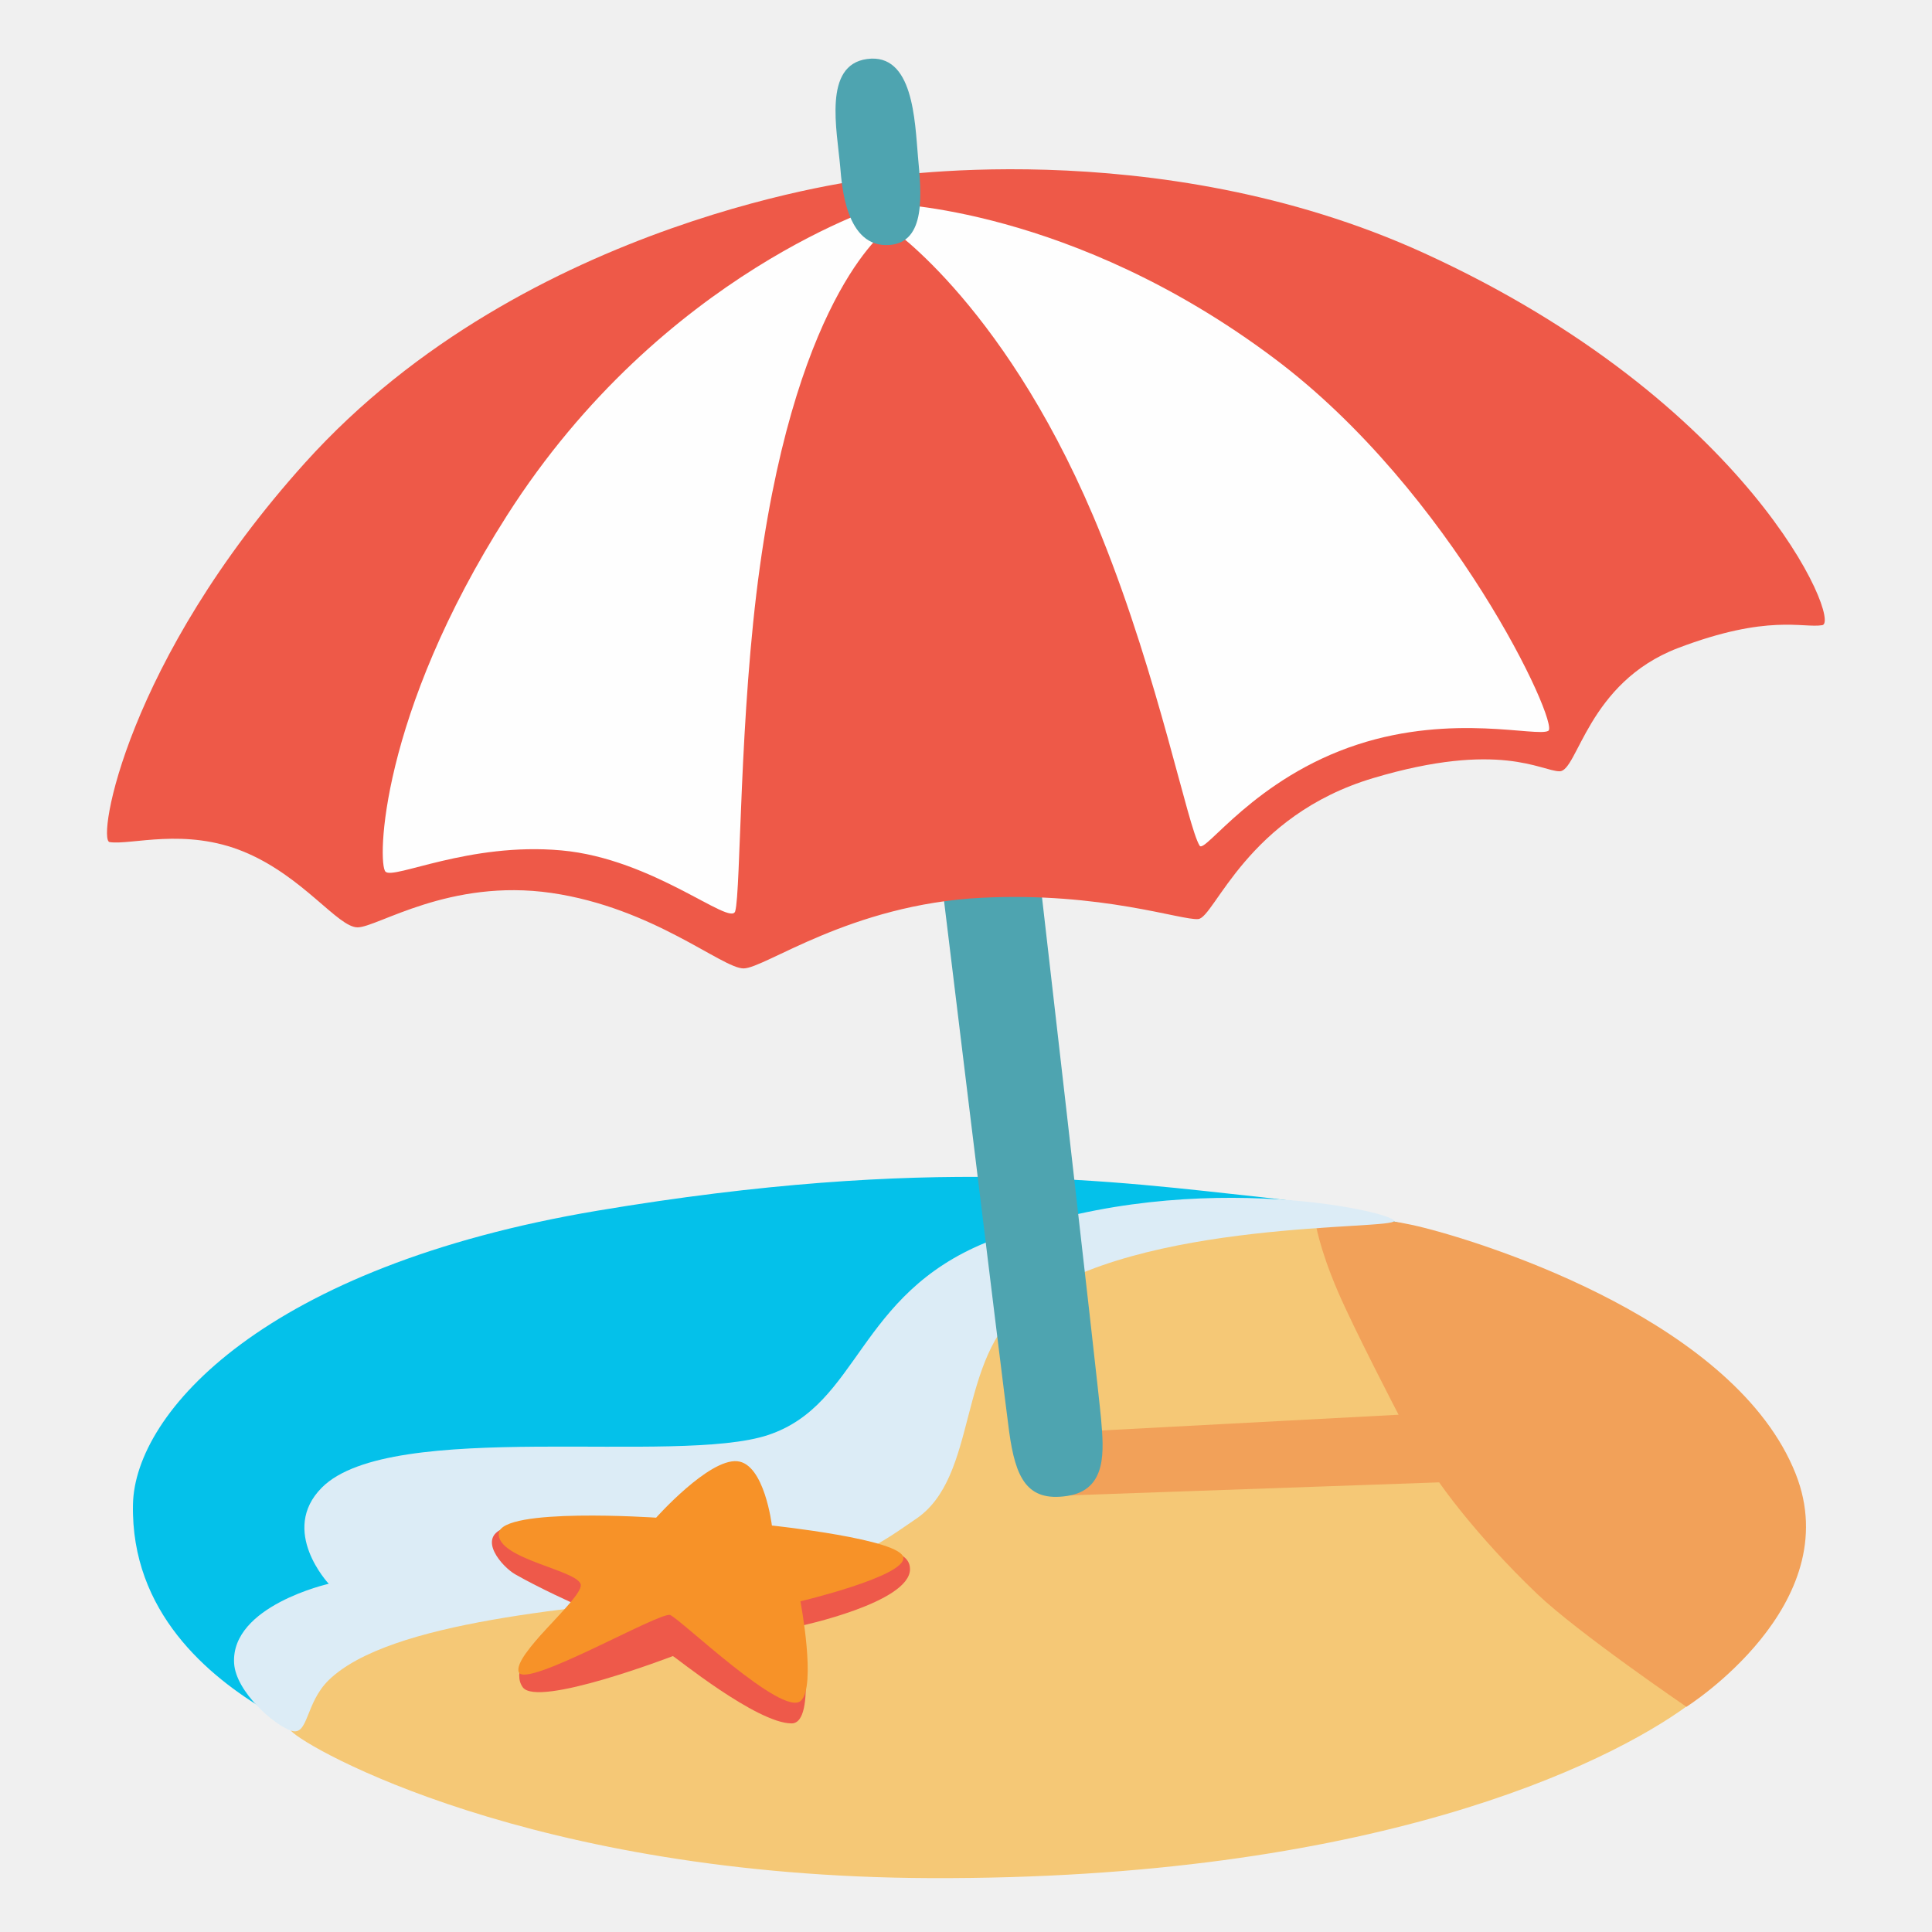
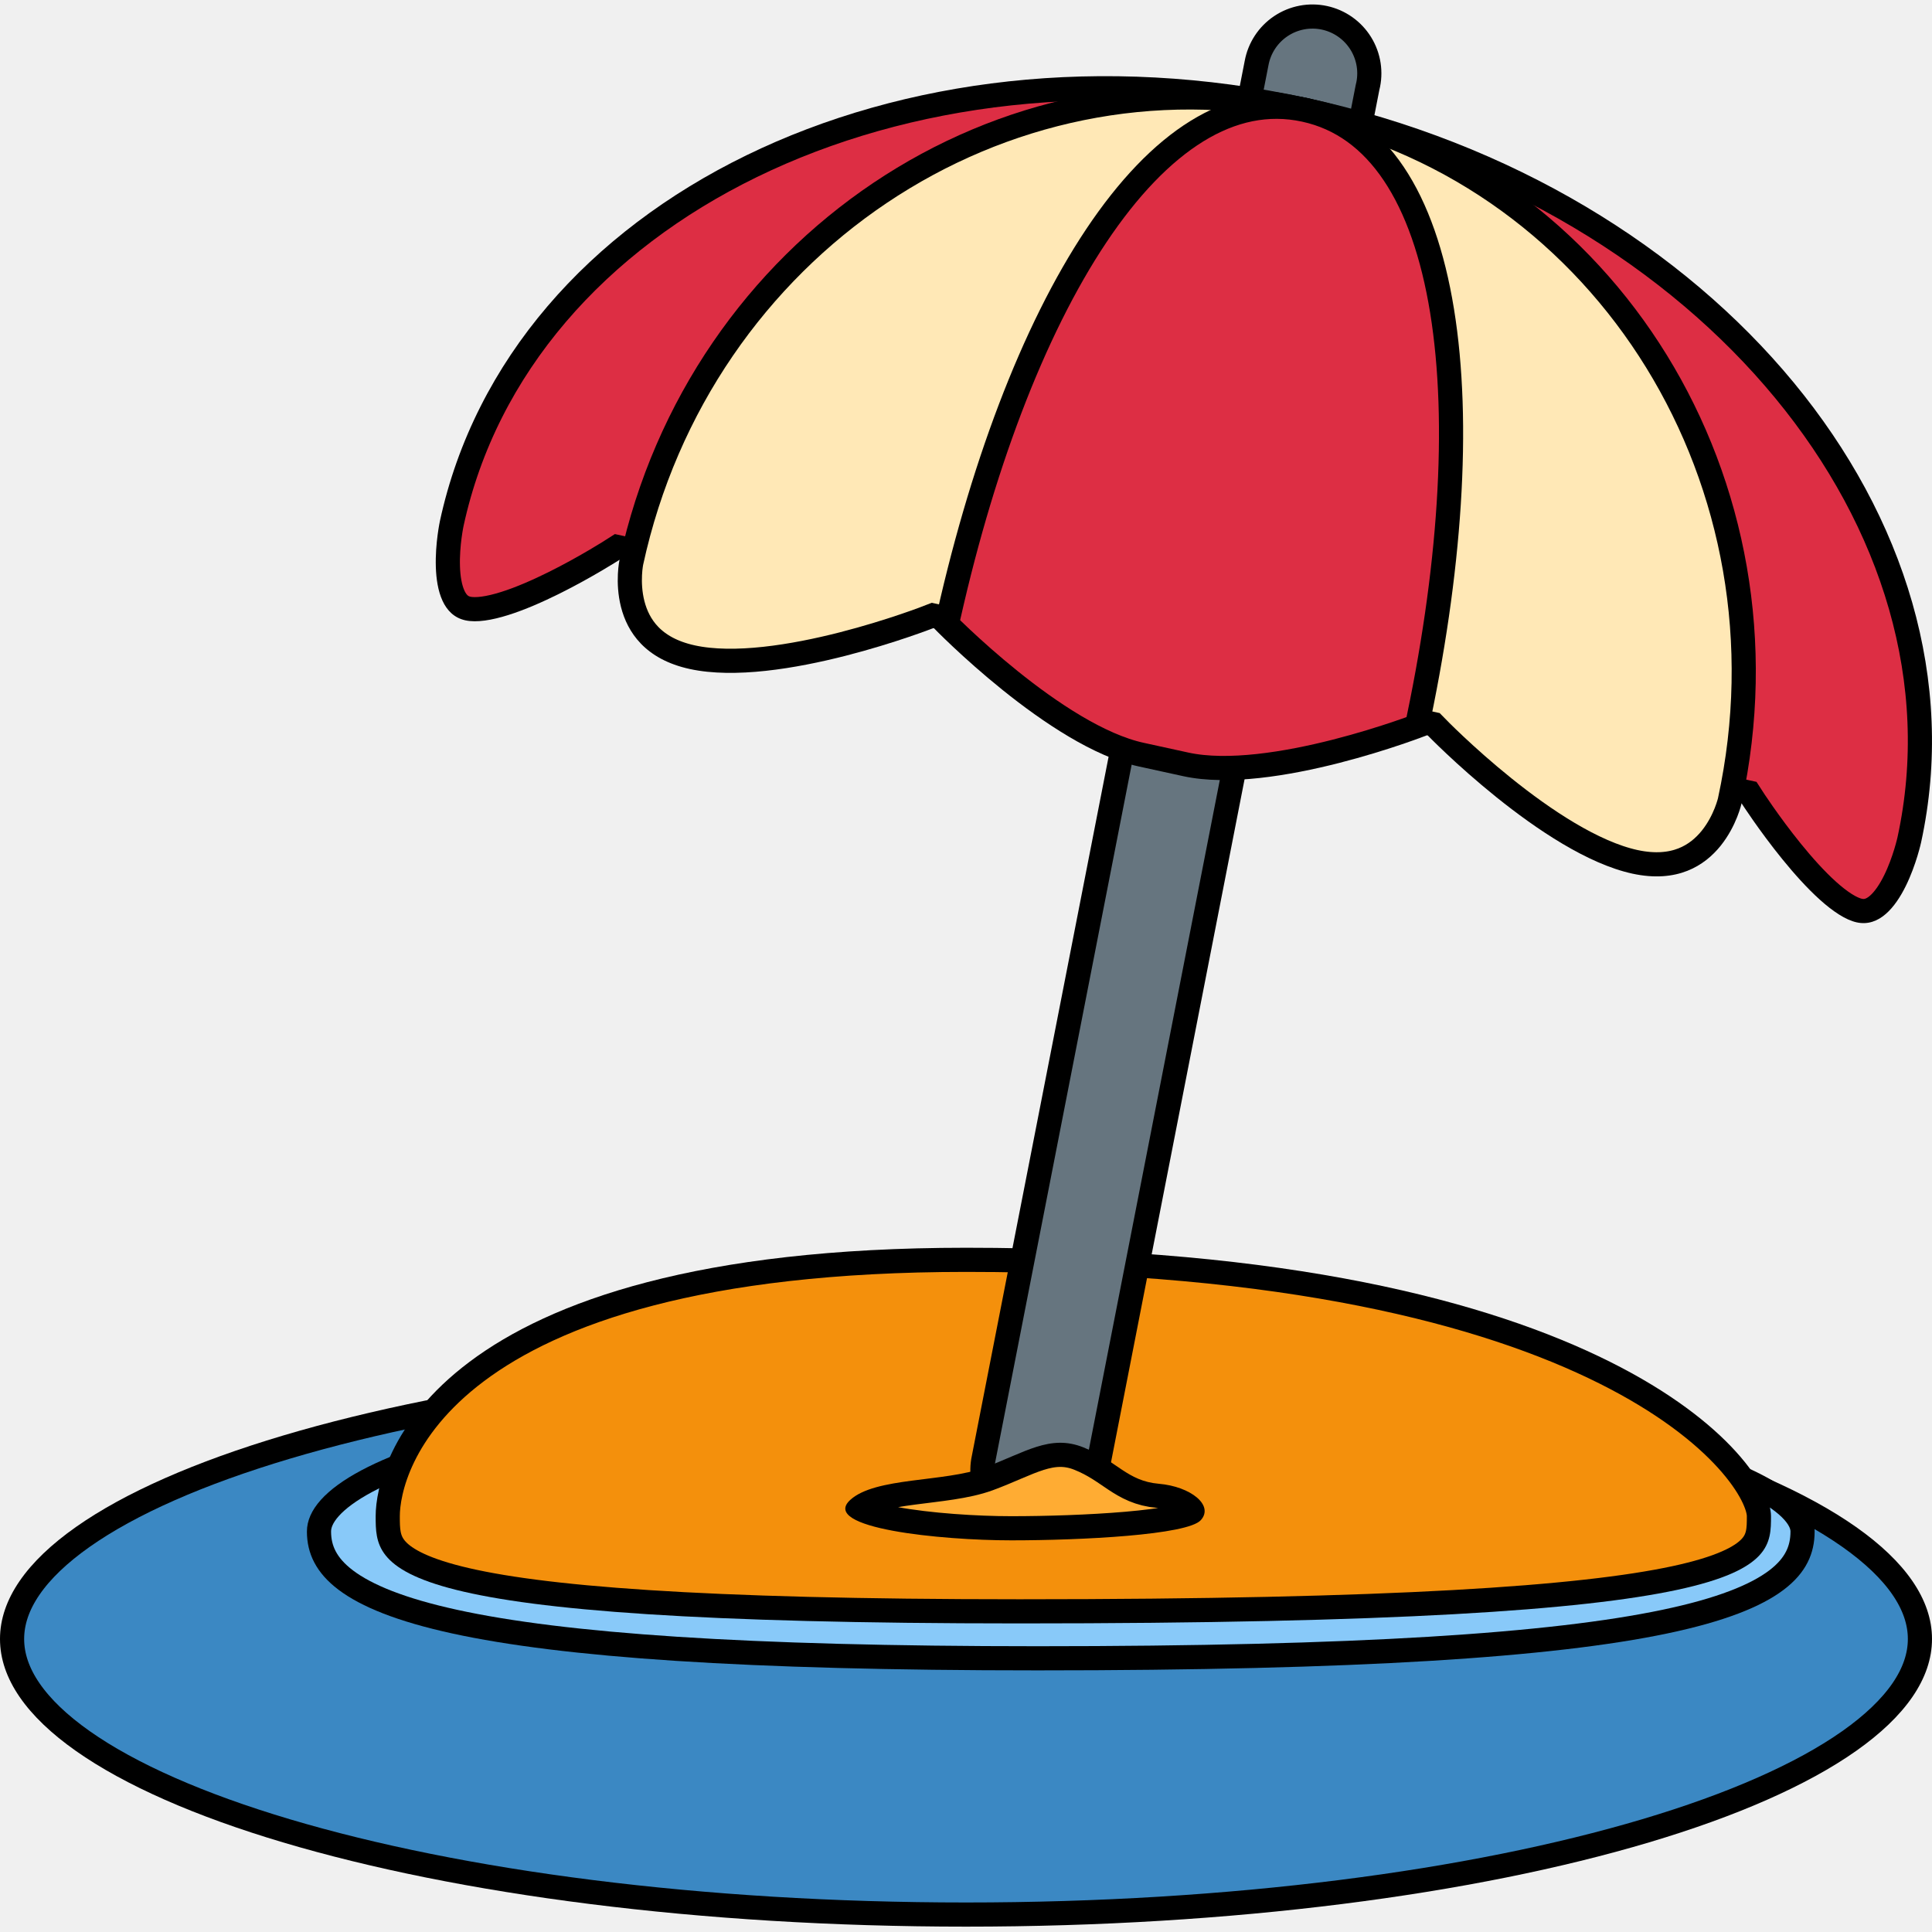
- <svg xmlns="http://www.w3.org/2000/svg" width="800px" height="800px" viewBox="0 0 128 128" aria-hidden="true" role="img" class="iconify iconify--noto" preserveAspectRatio="xMidYMid meet">
-   <path d="M17.71 113.37c-3.88-2.29-9.05-6.55-8.9-13.71c.13-6.08 8.73-15.75 30.78-19.45c22.05-3.7 34.22-1.94 44.1-.88c9.88 1.06 16.05 4.23 16.05 4.23l-9 18.17l-73.03 11.64z" fill="#04c1ea" />
-   <path d="M56.82 96.76l-20.27 5.38l-16.24 7.17s-2.02 4.26-1.01 5.38s15.91 9.64 42.33 9.74c29.24.11 44.79-7.5 50.17-11.42s-10.64-26.43-10.64-26.43l-13.37-5.5l-15.19 1.47l-8.96 4.48l-6.82 9.73z" fill="#f5c876" />
-   <path d="M70.01 94.93l22.65-1.2s-2.96-5.68-4.05-8.23c-1.24-2.9-1.47-4.57-1.47-4.57s2.66-.74 7.2.41s20.68 6.33 24.63 16.31c3.44 8.7-7.24 15.43-7.24 15.43s-7.2-4.91-9.89-7.48c-4.21-4.02-6.49-7.39-6.49-7.39l-25.58.9l-1.52-1.01l1.76-3.17z" fill="#f2a159" />
-   <path d="M21.33 98.55c-2.86 2.86.45 6.38.45 6.38s-6.49 1.46-6.27 5.26c.11 1.9 2.69 4.14 3.81 4.48c1.12.34.9-1.84 2.46-3.36c4.03-3.92 16.46-4.82 25.08-5.71s12.16-3.87 13.77-4.93c4.26-2.8 2.69-10.73 7.33-14.26c7.46-5.68 24.52-4.9 24.4-5.53c-.12-.63-14.14-3.78-26.99 1.42c-8.59 3.48-8.43 10.75-14.47 12.77s-24.98-1.11-29.57 3.48z" fill="#dcecf6" />
-   <path d="M33.39 101.25c-1.81.66-.1 2.57.74 3.05c1.68.96 3.95 1.97 3.95 1.97s-4.77 3.62-3.45 5.51c.97 1.39 9.95-2.06 9.95-2.06c.09 0 5.54 4.45 7.86 4.46c1.73.01.56-6.45.56-6.45s7.29-1.55 7.29-3.77c0-1.73-3.62-1.23-3.62-1.23s-21.47-2.14-23.28-1.48z" fill="#ee594a" />
-   <path d="M48.84 96.81c-1.89-.17-5.37 3.74-5.37 3.74s-10.25-.7-10.42 1.03s5.43 2.47 5.43 3.45s-4.52 4.6-4.11 5.75c.41 1.15 9.36-4.03 10.03-3.78s7.45 6.8 8.66 5.68c1.04-.96-.03-6.59-.03-6.59s6.91-1.64 6.82-2.88c-.08-1.23-8.71-2.14-8.71-2.14s-.49-4.1-2.3-4.26z" fill="#f79228" />
-   <path d="M61.61 17.83l-4.73-.34l4.82 35.26s4.83 39.73 5.16 42.11c.42 3.04 1.17 4.66 3.85 4.25c2.68-.41 2.41-3.04 2.24-5.09c-.17-2.05-4.46-39.33-4.46-39.33l-6.88-36.86z" fill="#4ea4b0" />
-   <path d="M57.74 11.84s-22.83 2.5-37.53 18.82C8.35 43.83 6.42 55.66 7.26 55.79c1.41.22 5-.98 8.92.65s6.2 5 7.51 5c1.31 0 6.09-3.26 12.84-2.28c6.74.98 11.31 5 12.73 5s7.07-4.24 15.77-4.68c7.94-.4 13.27 1.52 14.36 1.41c1.09-.11 3.21-6.84 11.59-9.34c8.38-2.5 11.15-.45 12.35-.45c1.2 0 1.85-5.87 7.83-8.16c5.98-2.28 8.27-1.31 9.57-1.52s-4.79-14.78-26.38-24.65c-17.85-8.15-36.61-4.93-36.61-4.93z" fill="#ee5948" />
-   <path d="M58.79 13.49s-14.86 4.45-25.2 20.66c-8.46 13.26-8.59 23.06-8.05 23.6c.54.54 5.55-1.96 11.64-1.41c6.09.54 11.23 5.07 11.53 4.03c.38-1.32.26-13.02 1.64-22.87c2.57-18.43 8.57-22.44 8.57-22.44s8 5.36 14.07 20.49c3.81 9.49 5.7 19.24 6.49 20.48c.35.55 3.64-4.49 10.48-6.71c6.33-2.06 11.86-.47 12.62-.9c.76-.44-6.34-15.84-18.19-24.7c-13.38-10.03-25.6-10.23-25.6-10.23z" fill="#fefefe" />
-   <path d="M57.44 3.91c-2.92.4-1.99 4.67-1.77 7.18c.1 1.11.34 5.37 3.27 5.14c2.44-.19 2.1-3.44 1.88-5.83c-.21-2.4-.31-6.91-3.38-6.49z" fill="#4ea4b0" />
+ <svg xmlns="http://www.w3.org/2000/svg" width="800" height="800" viewBox="0 0 800 800" fill="none">
+   <g clip-path="url(#clip0_448_2276)">
+     <mask id="path-1-inside-1_448_2276" fill="white">
+       <path d="M400 797.778C620.914 797.778 800 744.45 800 678.667C800 612.884 620.914 559.556 400 559.556C179.086 559.556 0 612.884 0 678.667C0 744.45 179.086 797.778 400 797.778Z" />
+     </mask>
+     <path d="M400 797.778C620.914 797.778 800 744.45 800 678.667C800 612.884 620.914 559.556 400 559.556C179.086 559.556 0 612.884 0 678.667C0 744.45 179.086 797.778 400 797.778Z" fill="#3B88C3" stroke="black" stroke-width="20" mask="url(#path-1-inside-1_448_2276)" />
+     <mask id="path-2-inside-2_448_2276" fill="white">
+       <path d="M751.4 634.178C751.4 670.089 695.844 691.666 429.578 691.666C186.8 691.666 127.089 670.089 127.089 634.178C127.089 598.266 253.378 569.155 429.578 569.155C605.778 569.155 751.4 598.266 751.4 634.178Z" />
+     </mask>
+     <path d="M751.4 634.178C751.4 670.089 695.844 691.666 429.578 691.666C186.8 691.666 127.089 670.089 127.089 634.178C127.089 598.266 253.378 569.155 429.578 569.155C605.778 569.155 751.4 598.266 751.4 634.178Z" fill="#88C9F9" stroke="black" stroke-width="20" mask="url(#path-2-inside-2_448_2276)" />
+     <mask id="path-3-inside-3_448_2276" fill="white">
+       <path d="M155.556 627.778C155.556 605.556 177.778 516.667 400 516.667C666.667 516.667 733.333 605.556 733.333 627.778C733.333 650 733.333 672.223 422.222 672.223C155.556 672.223 155.556 650 155.556 627.778Z" />
+     </mask>
+     <path d="M155.556 627.778C155.556 605.556 177.778 516.667 400 516.667C666.667 516.667 733.333 605.556 733.333 627.778C733.333 650 733.333 672.223 422.222 672.223C155.556 672.223 155.556 650 155.556 627.778Z" fill="#F4900C" stroke="black" stroke-width="20" mask="url(#path-3-inside-3_448_2276)" />
+     <mask id="path-4-inside-4_448_2276" fill="white">
+       <path d="M458.222 614.822C457.427 618.485 455.918 621.955 453.782 625.034C451.646 628.113 448.924 630.742 445.772 632.769C442.62 634.797 439.099 636.183 435.411 636.85C431.723 637.517 427.94 637.451 424.278 636.656C420.615 635.861 417.145 634.352 414.066 632.216C410.987 630.079 408.358 627.357 406.331 624.205C402.236 617.84 400.838 610.108 402.444 602.711L515.4 25.267C516.086 21.501 517.523 17.911 519.625 14.712C521.727 11.512 524.452 8.768 527.636 6.644C530.821 4.519 534.4 3.057 538.162 2.345C541.923 1.633 545.789 1.684 549.53 2.497C553.271 3.31 556.81 4.868 559.937 7.077C563.063 9.286 565.713 12.102 567.729 15.356C569.745 18.611 571.085 22.238 571.67 26.021C572.255 29.804 572.072 33.667 571.133 37.378L458.222 614.822Z" />
+     </mask>
+     <path d="M458.222 614.822C457.427 618.485 455.918 621.955 453.782 625.034C451.646 628.113 448.924 630.742 445.772 632.769C442.62 634.797 439.099 636.183 435.411 636.85C431.723 637.517 427.94 637.451 424.278 636.656C420.615 635.861 417.145 634.352 414.066 632.216C410.987 630.079 408.358 627.357 406.331 624.205C402.236 617.84 400.838 610.108 402.444 602.711L515.4 25.267C516.086 21.501 517.523 17.911 519.625 14.712C521.727 11.512 524.452 8.768 527.636 6.644C530.821 4.519 534.4 3.057 538.162 2.345C541.923 1.633 545.789 1.684 549.53 2.497C553.271 3.31 556.81 4.868 559.937 7.077C563.063 9.286 565.713 12.102 567.729 15.356C569.745 18.611 571.085 22.238 571.67 26.021C572.255 29.804 572.072 33.667 571.133 37.378L458.222 614.822Z" fill="#66757F" stroke="black" stroke-width="20" mask="url(#path-4-inside-4_448_2276)" />
+     <mask id="path-5-inside-5_448_2276" fill="white">
+       <path d="M541.289 40.6C371.911 3.845 211.133 82.223 182.178 215.667C182.178 215.667 174.111 252.823 192.711 256.867C211.289 260.912 256.533 231.8 256.533 231.8L721.156 332.645C721.156 332.645 750.244 377.889 768.844 381.934C787.444 385.978 795.489 348.8 795.489 348.8C824.467 215.334 710.644 77.356 541.289 40.6Z" />
+     </mask>
+     <path d="M541.289 40.6C371.911 3.845 211.133 82.223 182.178 215.667C182.178 215.667 174.111 252.823 192.711 256.867C211.289 260.912 256.533 231.8 256.533 231.8L721.156 332.645C721.156 332.645 750.244 377.889 768.844 381.934C787.444 385.978 795.489 348.8 795.489 348.8C824.467 215.334 710.644 77.356 541.289 40.6Z" fill="#DD2E44" stroke="black" stroke-width="20" mask="url(#path-5-inside-5_448_2276)" />
+     <mask id="path-6-inside-6_448_2276" fill="white">
+       <path d="M541.289 40.6C412.978 12.755 285.489 98.355 256.533 231.777C256.533 231.777 248.467 268.955 285.644 277.022C322.822 285.111 386.644 260.022 386.644 260.022L591.067 304.4C591.067 304.4 638.756 353.666 675.933 361.755C713.111 369.8 721.156 332.622 721.156 332.622C750.111 199.2 669.578 68.444 541.289 40.6Z" />
+     </mask>
+     <path d="M541.289 40.6C412.978 12.755 285.489 98.355 256.533 231.777C256.533 231.777 248.467 268.955 285.644 277.022C322.822 285.111 386.644 260.022 386.644 260.022L591.067 304.4C591.067 304.4 638.756 353.666 675.933 361.755C713.111 369.8 721.156 332.622 721.156 332.622C750.111 199.2 669.578 68.444 541.289 40.6Z" fill="#FFE8B6" stroke="black" stroke-width="20" mask="url(#path-6-inside-6_448_2276)" />
+     <mask id="path-7-inside-7_448_2276" fill="white">
+       <path d="M541.289 40.6C474.556 26.133 415.578 126.6 386.622 260.022C386.622 260.022 434.311 309.311 471.467 317.355L490.067 321.422C527.245 329.466 591.045 304.4 591.045 304.4C620.022 170.978 608.022 55.089 541.289 40.6Z" />
+     </mask>
+     <path d="M541.289 40.6C474.556 26.133 415.578 126.6 386.622 260.022C386.622 260.022 434.311 309.311 471.467 317.355L490.067 321.422C527.245 329.466 591.045 304.4 591.045 304.4C620.022 170.978 608.022 55.089 541.289 40.6Z" fill="#DD2E44" stroke="black" stroke-width="20" mask="url(#path-7-inside-7_448_2276)" />
+     <mask id="path-8-inside-8_448_2276" fill="white">
+       <path d="M352.089 621.067C362.511 611.578 390.978 613.822 407.644 607.689C424.311 601.555 434.733 593.755 448.622 599.333C462.511 604.911 466.667 613.267 479.867 614.4C493.067 615.533 502.778 623.333 497.222 629.467C491.667 635.6 447.911 637.822 418.756 637.822C389.6 637.822 339.222 632.8 352.089 621.067Z" />
+     </mask>
+     <path d="M352.089 621.067C362.511 611.578 390.978 613.822 407.644 607.689C424.311 601.555 434.733 593.755 448.622 599.333C462.511 604.911 466.667 613.267 479.867 614.4C493.067 615.533 502.778 623.333 497.222 629.467C491.667 635.6 447.911 637.822 418.756 637.822C389.6 637.822 339.222 632.8 352.089 621.067Z" fill="#FFAC33" stroke="black" stroke-width="20" mask="url(#path-8-inside-8_448_2276)" />
+   </g>
+   <defs>
+     <clipPath id="clip0_448_2276">
+       <rect width="800" height="800" fill="white" />
+     </clipPath>
+   </defs>
</svg>
